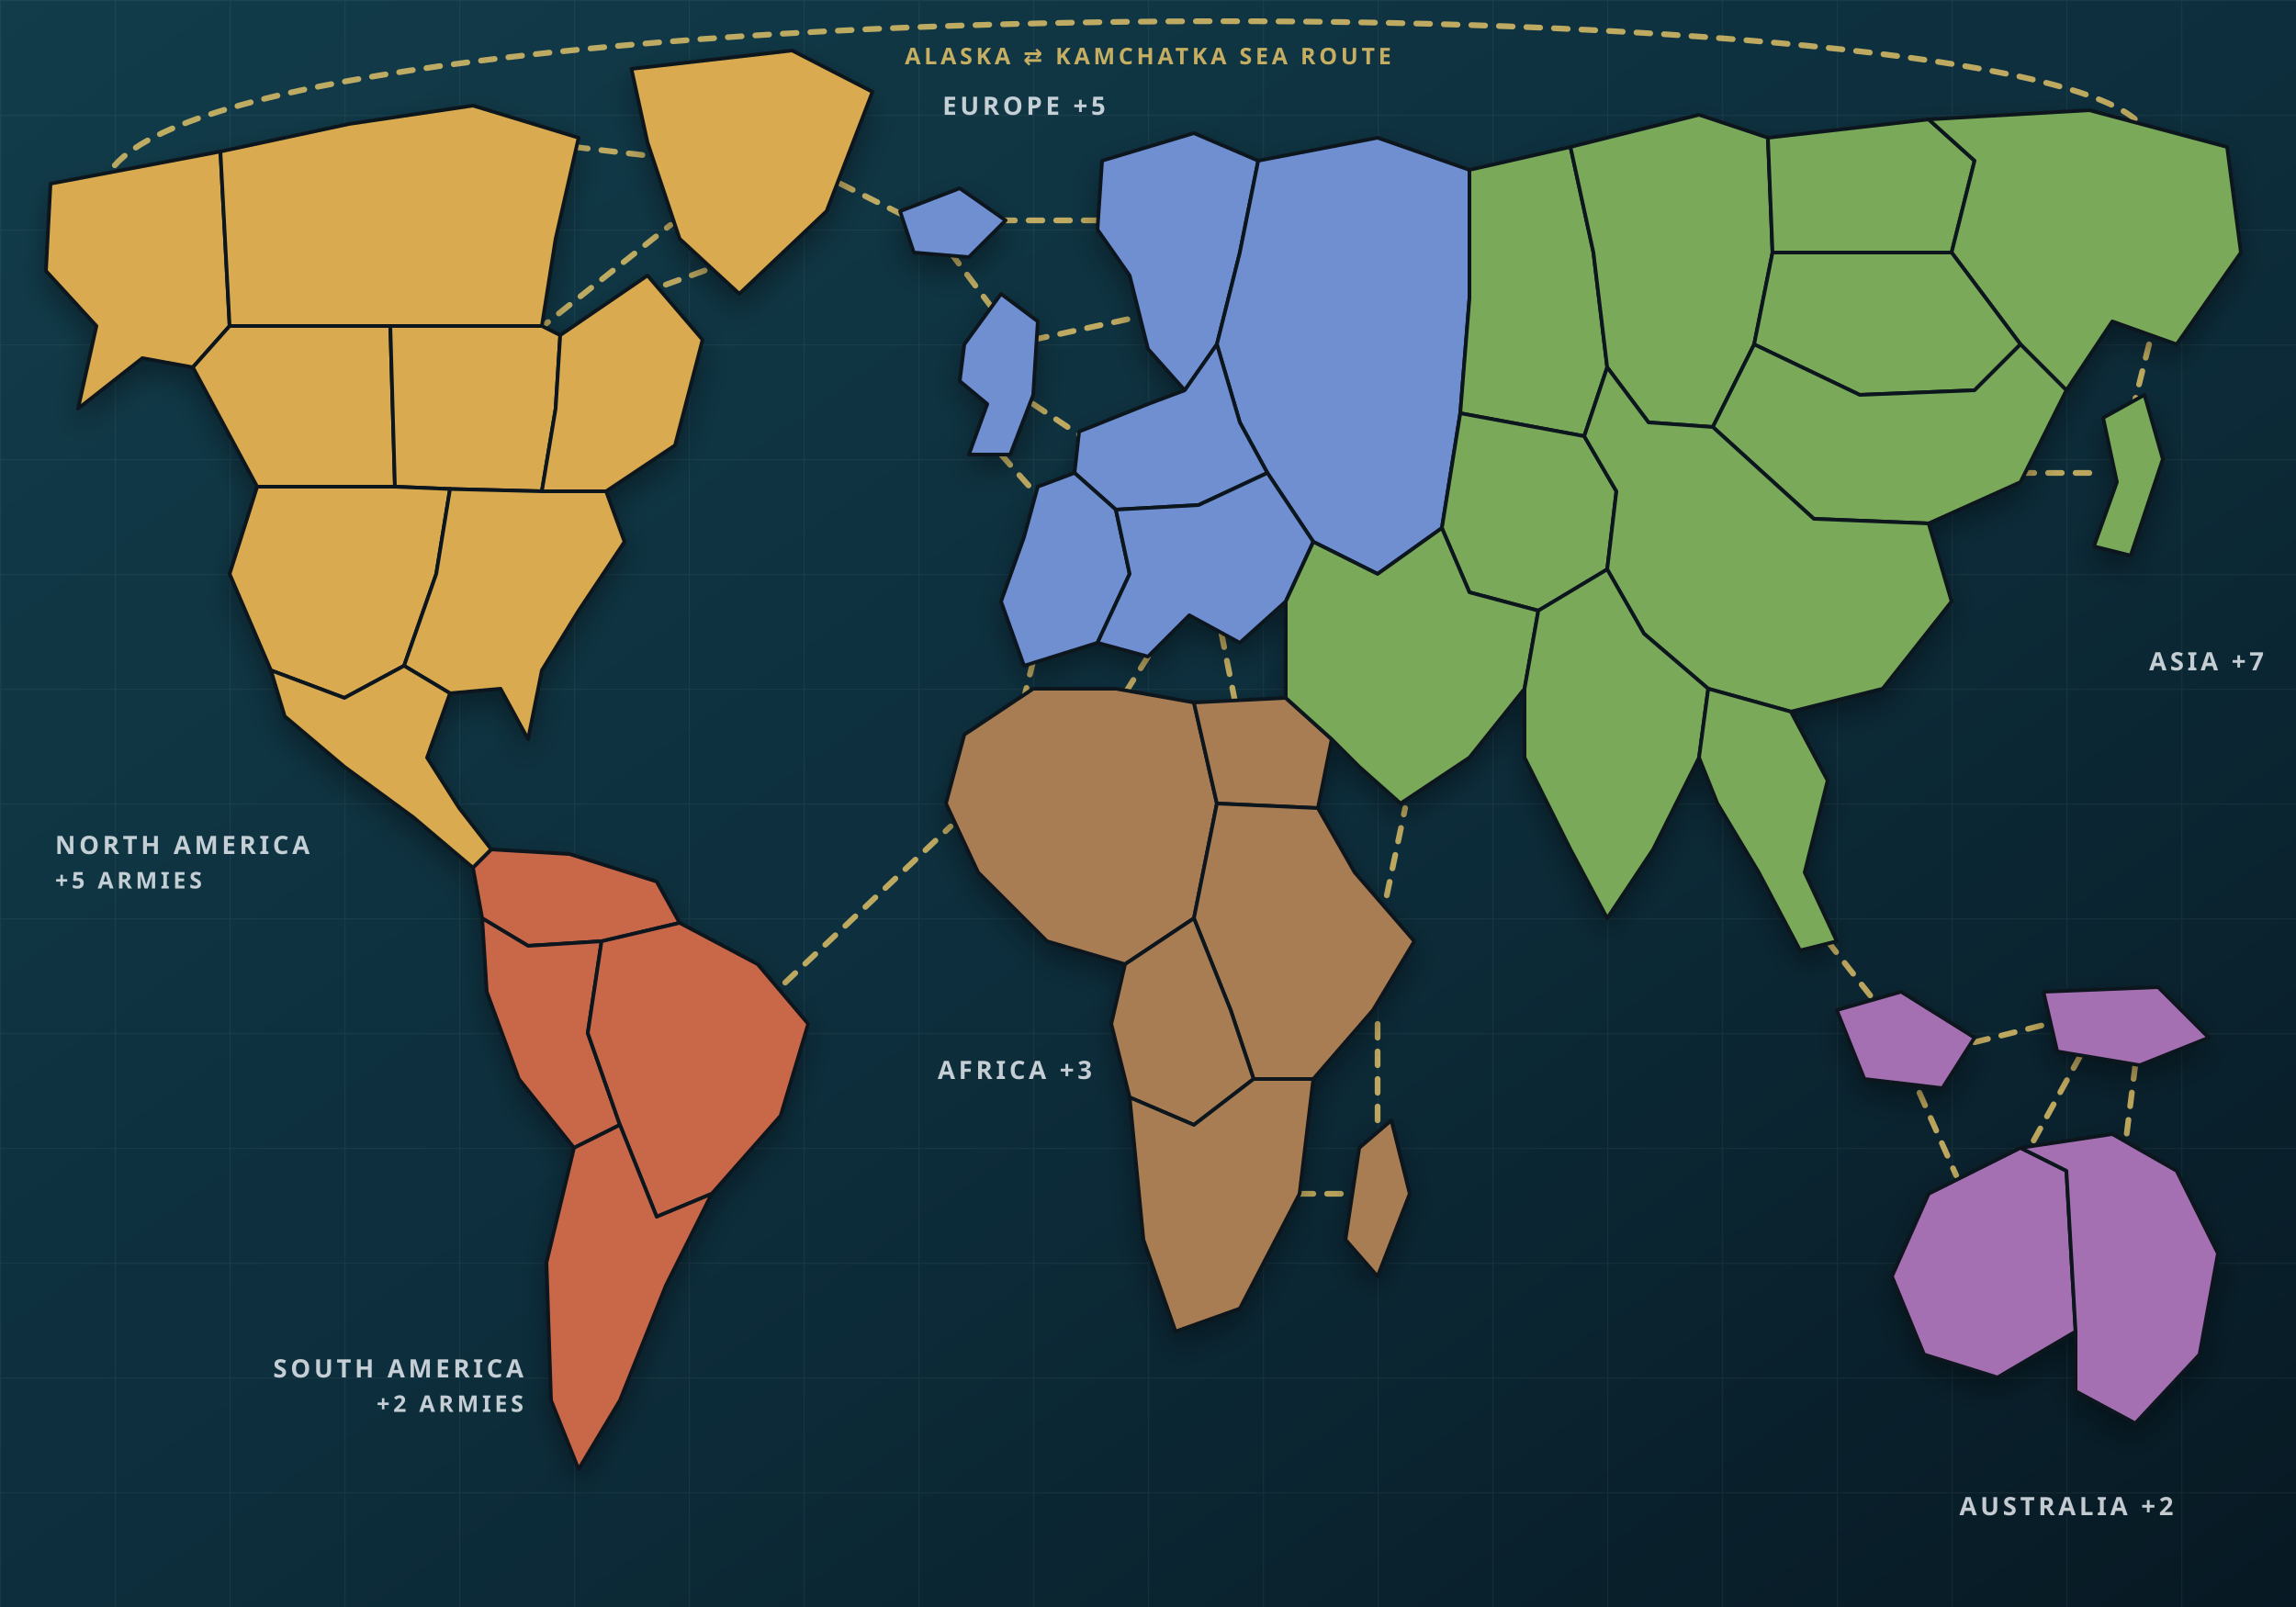
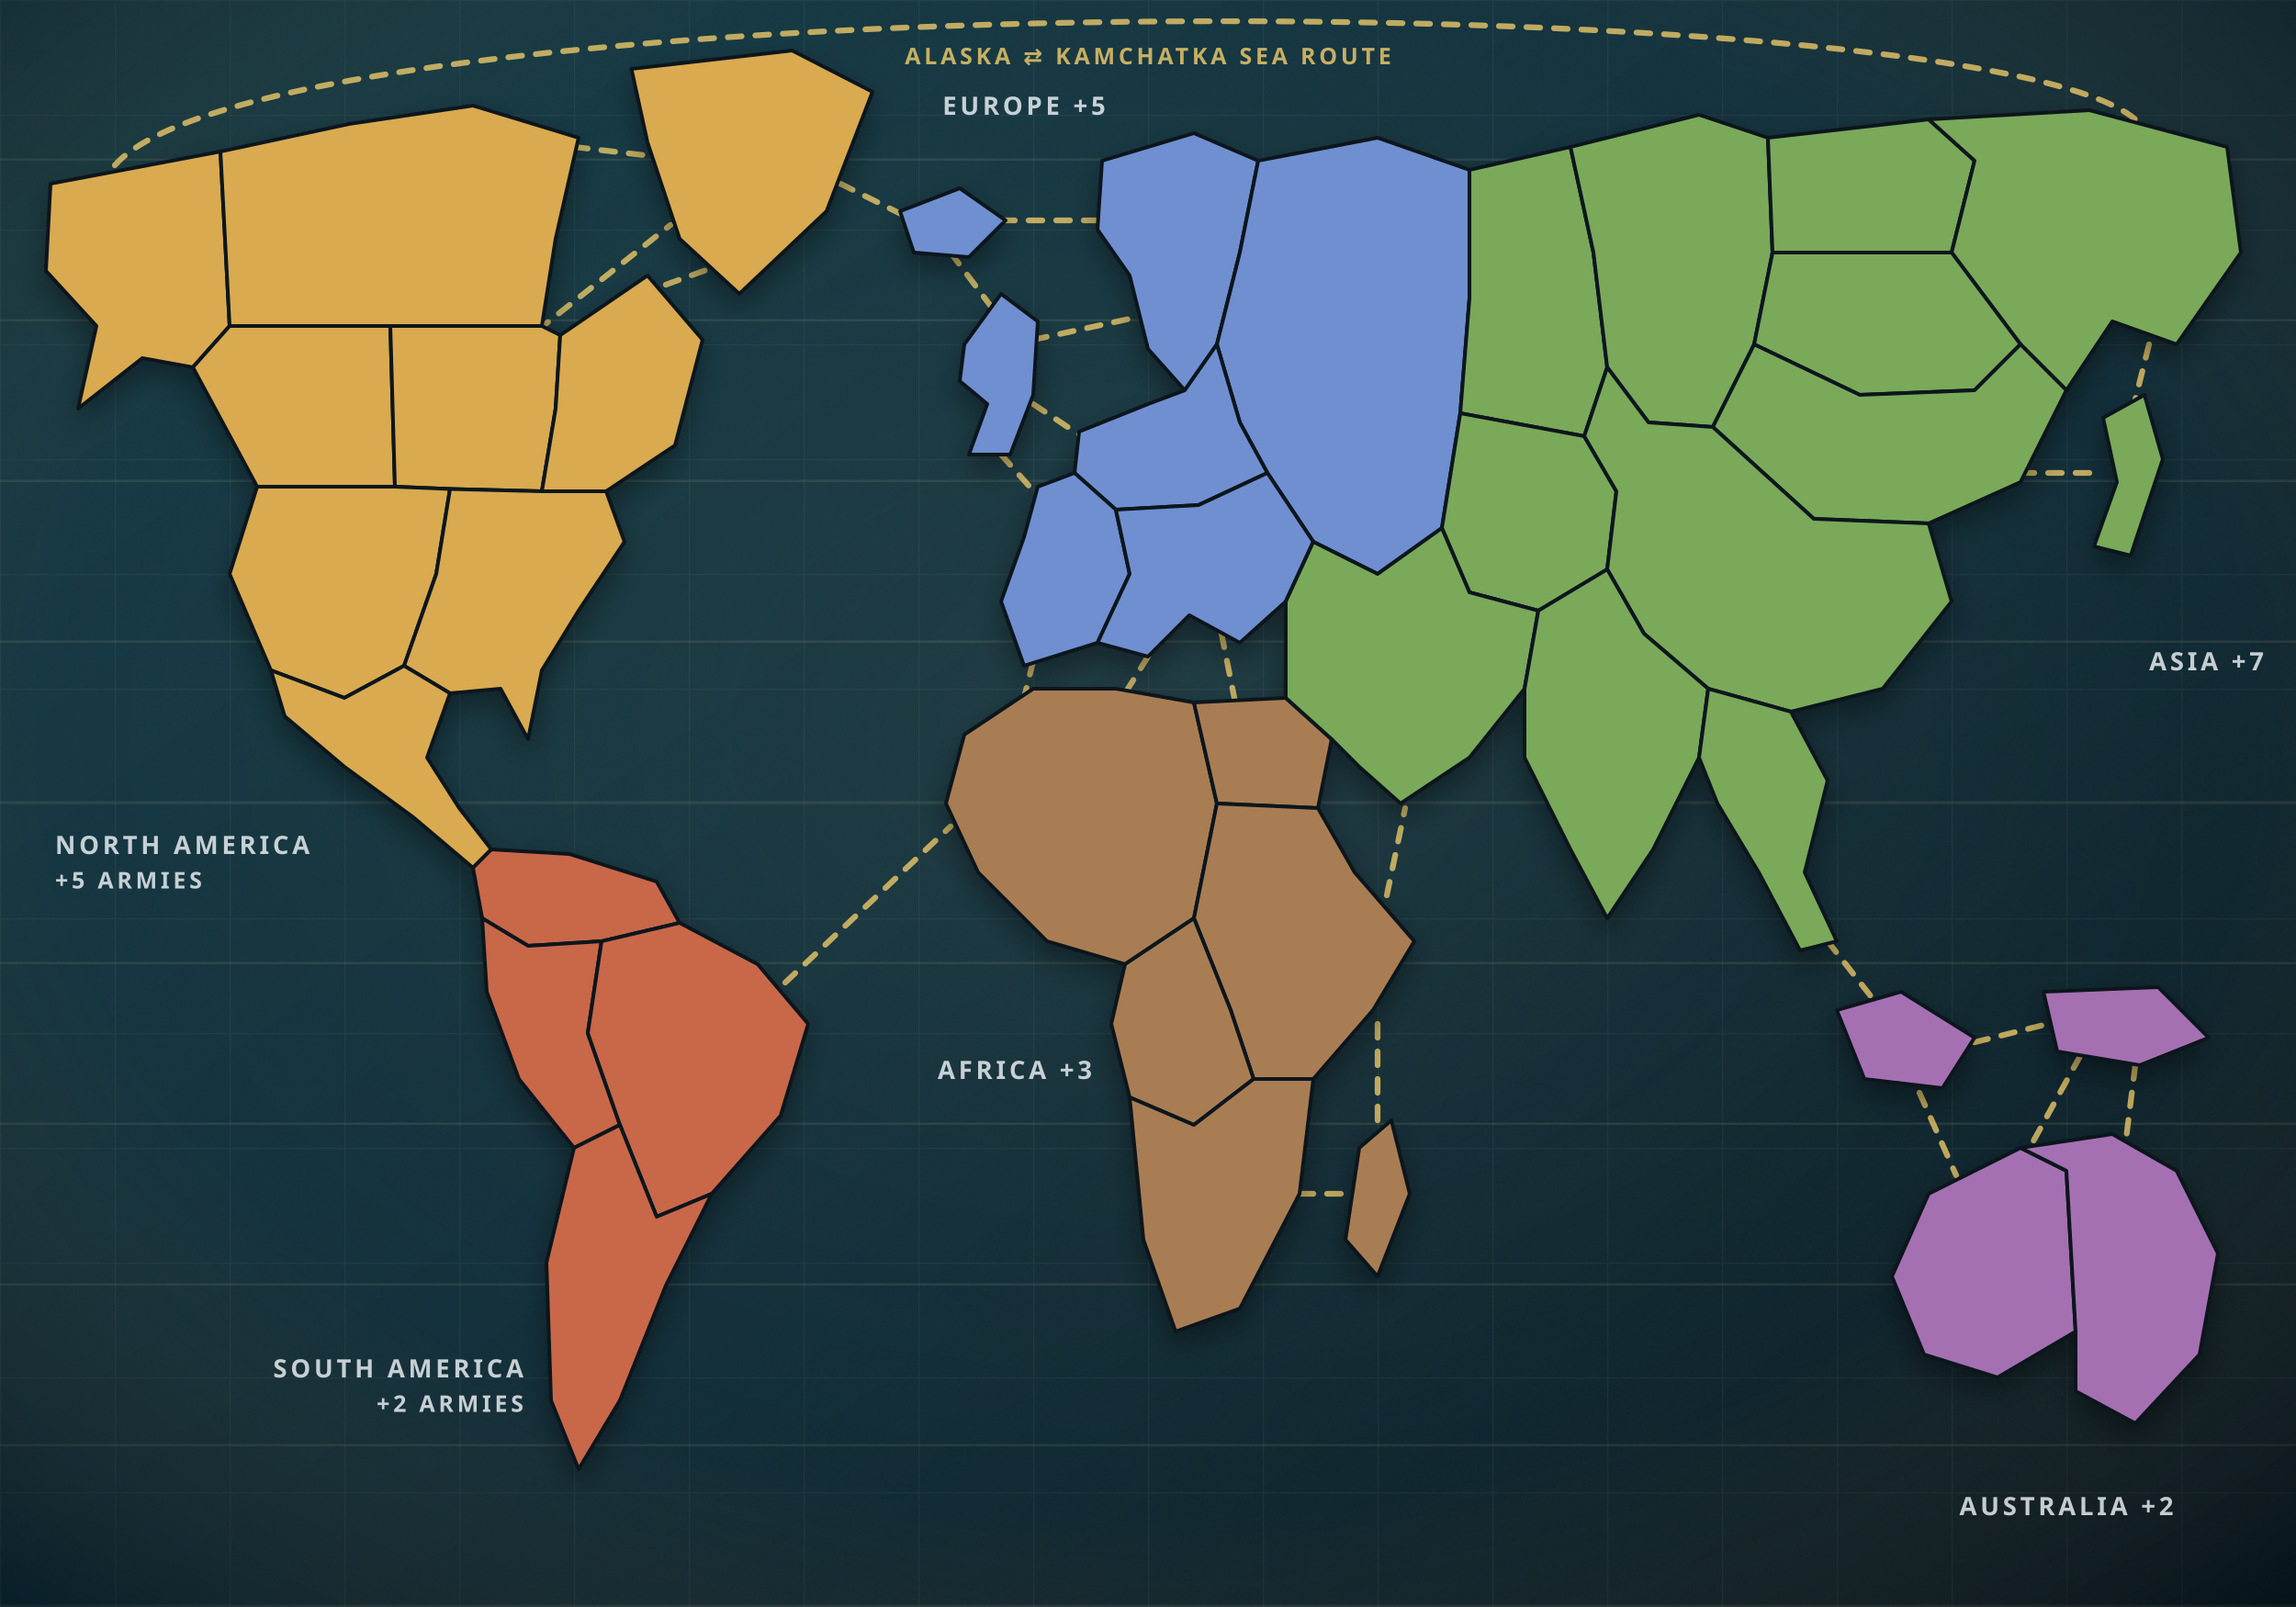
<svg xmlns="http://www.w3.org/2000/svg" viewBox="0 0 1000 700" aria-labelledby="risk-map-title risk-map-desc">
  <defs>
    <linearGradient id="risk-ocean-fill" x1="0" y1="0" x2="1" y2="1">
      <stop offset="0" stop-color="#123c4a" />
      <stop offset="0.54" stop-color="#0d2d3b" />
      <stop offset="1" stop-color="#071923" />
    </linearGradient>
    <pattern id="risk-grid" width="50" height="50" patternUnits="userSpaceOnUse">
      <path d="M50 0H0v50" fill="none" stroke="#ffffff" stroke-opacity="0.05" stroke-width="1" />
    </pattern>
    <filter id="risk-land-shadow" x="-10%" y="-10%" width="120%" height="120%">
      <feDropShadow dx="0" dy="6" stdDeviation="6" flood-color="#000000" flood-opacity="0.35" />
    </filter>
+     <filter id="risk-paper-grain" x="0" y="0" width="100%" height="100%">
+       <feTurbulence type="fractalNoise" baseFrequency="0.72" numOctaves="3" seed="17" result="grain" />
+       <feColorMatrix in="grain" type="matrix" values="0 0 0 0 0.82  0 0 0 0 0.68  0 0 0 0 0.42  0 0 0 0.16 0" />
+     </filter>
+     <radialGradient id="risk-parchment-vignette" cx="50%" cy="46%" r="72%">
+       <stop offset="0" stop-color="#e8c985" stop-opacity="0.08" />
+       <stop offset="0.66" stop-color="#6e4d28" stop-opacity="0.05" />
+       <stop offset="1" stop-color="#02090d" stop-opacity="0.42" />
+     </radialGradient>
+     <pattern id="risk-latitude-lines" width="1000" height="70" patternUnits="userSpaceOnUse">
+       <path d="M0 69.5H1000" fill="none" stroke="#f4ddb0" stroke-opacity="0.1" stroke-width="1" />
+     </pattern>
  </defs>
  <rect width="1000" height="700" fill="url(#risk-ocean-fill)" />
  <rect width="1000" height="700" fill="url(#risk-grid)" />
+   <rect width="1000" height="700" fill="#cda963" opacity="0.11" filter="url(#risk-paper-grain)" aria-hidden="true" />
+   <rect width="1000" height="700" fill="url(#risk-latitude-lines)" aria-hidden="true" />
+   <rect width="1000" height="700" fill="url(#risk-parchment-vignette)" aria-hidden="true" />
  <g class="risk-sea-links" aria-hidden="true" fill="none" stroke="#f8d16c" stroke-opacity="0.75" stroke-width="2.5" stroke-dasharray="6 6" stroke-linecap="round">
    <path data-link="alaska kamchatka" d="M50 72C120-8 860-8 930 52" />
    <path data-link="northwest-territory greenland" d="M250 64L284 68" />
    <path data-link="ontario greenland" d="M234 144L292 98" />
    <path data-link="quebec greenland" d="M290 124L312 116" />
    <path data-link="greenland iceland" d="M366 80L398 96" />
    <path data-link="iceland great-britain" d="M414 110L432 134" />
    <path data-link="iceland scandinavia" d="M436 96L482 96" />
    <path data-link="great-britain scandinavia" d="M450 148L496 138" />
    <path data-link="great-britain northern-europe" d="M450 176L474 192" />
    <path data-link="great-britain western-europe" d="M436 198L452 216" />
    <path data-link="western-europe north-africa" d="M450 288L446 304" />
    <path data-link="southern-europe north-africa" d="M500 286L490 302" />
    <path data-link="southern-europe egypt" d="M532 276L538 306" />
    <path data-link="brazil north-africa" d="M342 428L414 360" />
    <path data-link="east-africa middle-east" d="M604 390L612 352" />
    <path data-link="east-africa madagascar" d="M600 446L600 490" />
    <path data-link="south-africa madagascar" d="M566 520L588 520" />
    <path data-link="kamchatka japan" d="M936 150L930 174" />
    <path data-link="mongolia japan" d="M880 206L914 206" />
    <path data-link="siam indonesia" d="M796 410L818 438" />
    <path data-link="indonesia new-guinea" d="M860 454L892 446" />
    <path data-link="indonesia western-australia" d="M836 476L852 512" />
    <path data-link="new-guinea western-australia" d="M906 460L884 500" />
    <path data-link="new-guinea eastern-australia" d="M930 464L926 496" />
  </g>
  <g class="risk-continent-labels" aria-hidden="true" fill="#f7fbff" fill-opacity="0.78" font-family="system-ui, sans-serif" font-size="11" font-weight="800" letter-spacing="1.5">
    <text x="500" y="28" text-anchor="middle" fill="#f8d16c" font-size="10">ALASKA ⇄ KAMCHATKA SEA ROUTE</text>
    <text x="24" y="372">NORTH AMERICA</text>
    <text x="24" y="387" font-size="10">+5 ARMIES</text>
    <text x="228" y="600" text-anchor="end">SOUTH AMERICA</text>
    <text x="228" y="615" text-anchor="end" font-size="10">+2 ARMIES</text>
    <text x="446" y="50" text-anchor="middle">EUROPE +5</text>
    <text x="442" y="470" text-anchor="middle">AFRICA +3</text>
    <text x="986" y="292" text-anchor="end">ASIA +7</text>
    <text x="900" y="660" text-anchor="middle">AUSTRALIA +2</text>
  </g>
  <g class="risk-lands" aria-hidden="true" stroke="#08161f" stroke-width="1.6" stroke-linejoin="round" filter="url(#risk-land-shadow)">
    <g data-continent="north-america" fill="#d9aa4f">
      <path id="risk-land-alaska" data-territory="alaska" d="M22 80L96 66L100 142L84 160L62 156L34 178L42 142L20 118Z" />
      <path id="risk-land-northwest-territory" data-territory="northwest-territory" d="M96 66L152 54L206 46L252 60L242 104L236 142L170 142L100 142Z" />
      <path id="risk-land-greenland" data-territory="greenland" d="M275 30L345 22L380 40L360 92L322 128L296 104L282 62Z" />
      <path id="risk-land-alberta" data-territory="alberta" d="M100 142L170 142L172 212L112 212L84 160Z" />
      <path id="risk-land-ontario" data-territory="ontario" d="M170 142L236 142L244 146L242 178L236 214L196 213L172 212Z" />
      <path id="risk-land-quebec" data-territory="quebec" d="M244 146L282 120L306 148L294 194L264 214L236 214L242 178Z" />
      <path id="risk-land-western-united-states" data-territory="western-united-states" d="M112 212L172 212L196 213L190 250L176 290L150 304L118 292L100 250Z" />
      <path id="risk-land-eastern-united-states" data-territory="eastern-united-states" d="M196 213L236 214L264 214L272 236L252 266L236 292L230 322L218 300L196 302L176 290L190 250Z" />
      <path id="risk-land-central-america" data-territory="central-america" d="M118 292L150 304L176 290L196 302L186 330L200 352L214 370L206 378L180 356L150 334L124 312Z" />
    </g>
    <g data-continent="south-america" fill="#c8674a">
      <path id="risk-land-venezuela" data-territory="venezuela" d="M206 378L214 370L248 372L286 384L296 402L262 410L230 412L210 400Z" />
      <path id="risk-land-peru" data-territory="peru" d="M210 400L230 412L262 410L256 450L270 490L250 500L226 470L212 432Z" />
      <path id="risk-land-brazil" data-territory="brazil" d="M262 410L296 402L330 420L352 446L340 486L310 520L286 530L270 490L256 450Z" />
      <path id="risk-land-argentina" data-territory="argentina" d="M250 500L270 490L286 530L310 520L290 560L270 610L252 640L240 610L238 550Z" />
    </g>
    <g data-continent="europe" fill="#6f8fd0">
      <path id="risk-land-iceland" data-territory="iceland" d="M392 92L418 82L438 96L422 112L398 110Z" />
      <path id="risk-land-great-britain" data-territory="great-britain" d="M420 150L436 128L452 140L450 172L440 198L422 198L430 176L418 166Z" />
      <path id="risk-land-scandinavia" data-territory="scandinavia" d="M480 70L520 58L548 70L540 110L530 150L516 170L500 152L492 120L478 100Z" />
      <path id="risk-land-ukraine" data-territory="ukraine" d="M548 70L600 60L640 74L640 130L636 180L628 230L600 250L572 236L552 206L540 184L530 150L540 110Z" />
      <path id="risk-land-northern-europe" data-territory="northern-europe" d="M470 188L500 176L516 170L530 150L540 184L552 206L522 220L486 222L468 206Z" />
      <path id="risk-land-western-europe" data-territory="western-europe" d="M468 206L486 222L492 250L478 280L446 290L436 262L446 234L452 212Z" />
      <path id="risk-land-southern-europe" data-territory="southern-europe" d="M486 222L522 220L552 206L572 236L560 262L540 280L518 268L500 286L478 280L492 250Z" />
    </g>
    <g data-continent="africa" fill="#a97d52">
      <path id="risk-land-north-africa" data-territory="north-africa" d="M420 320L450 300L486 300L520 306L530 350L520 400L490 420L456 410L426 380L412 350Z" />
      <path id="risk-land-egypt" data-territory="egypt" d="M520 306L560 304L580 322L574 352L530 350Z" />
      <path id="risk-land-east-africa" data-territory="east-africa" d="M530 350L574 352L590 380L616 410L598 440L572 470L546 470L536 440L520 400Z" />
      <path id="risk-land-congo" data-territory="congo" d="M490 420L520 400L536 440L546 470L520 490L492 478L484 446Z" />
      <path id="risk-land-south-africa" data-territory="south-africa" d="M492 478L520 490L546 470L572 470L566 520L540 570L512 580L498 540Z" />
      <path id="risk-land-madagascar" data-territory="madagascar" d="M592 500L606 488L614 520L600 556L586 540Z" />
    </g>
    <g data-continent="asia" fill="#7aa95a">
      <path id="risk-land-ural" data-territory="ural" d="M640 74L684 64L694 110L700 160L690 190L636 180L640 130Z" />
      <path id="risk-land-siberia" data-territory="siberia" d="M684 64L740 50L770 60L772 110L764 150L746 186L718 184L700 160L694 110Z" />
      <path id="risk-land-yakutsk" data-territory="yakutsk" d="M770 60L840 52L860 70L850 110L772 110Z" />
      <path id="risk-land-kamchatka" data-territory="kamchatka" d="M840 52L910 48L970 64L976 110L948 150L920 140L900 170L880 150L850 110L860 70Z" />
      <path id="risk-land-irkutsk" data-territory="irkutsk" d="M772 110L850 110L880 150L860 170L810 172L764 150Z" />
      <path id="risk-land-mongolia" data-territory="mongolia" d="M764 150L810 172L860 170L880 150L900 170L880 210L840 228L790 226L746 186Z" />
      <path id="risk-land-japan" data-territory="japan" d="M916 182L934 172L942 200L928 242L912 238L922 210Z" />
      <path id="risk-land-afghanistan" data-territory="afghanistan" d="M636 180L690 190L704 214L700 248L670 266L640 258L628 230Z" />
      <path id="risk-land-china" data-territory="china" d="M690 190L700 160L718 184L746 186L790 226L840 228L850 262L820 300L780 310L744 300L716 276L700 248L704 214Z" />
      <path id="risk-land-middle-east" data-territory="middle-east" d="M560 262L572 236L600 250L628 230L640 258L670 266L664 300L640 330L610 350L592 334L580 322L560 304Z" />
      <path id="risk-land-india" data-territory="india" d="M670 266L700 248L716 276L744 300L740 330L720 370L700 400L684 370L664 330L664 300Z" />
      <path id="risk-land-siam" data-territory="siam" d="M744 300L780 310L796 340L786 380L800 410L784 414L766 380L748 350L740 330Z" />
    </g>
    <g data-continent="australia" fill="#a56fb2">
      <path id="risk-land-indonesia" data-territory="indonesia" d="M800 440L828 432L860 452L846 474L812 470Z" />
      <path id="risk-land-new-guinea" data-territory="new-guinea" d="M890 432L940 430L962 452L932 464L896 458Z" />
      <path id="risk-land-western-australia" data-territory="western-australia" d="M840 520L880 500L900 510L904 580L870 600L838 590L824 556Z" />
      <path id="risk-land-eastern-australia" data-territory="eastern-australia" d="M880 500L920 494L948 510L966 546L958 590L930 620L904 606L904 580L900 510Z" />
    </g>
  </g>
</svg>
